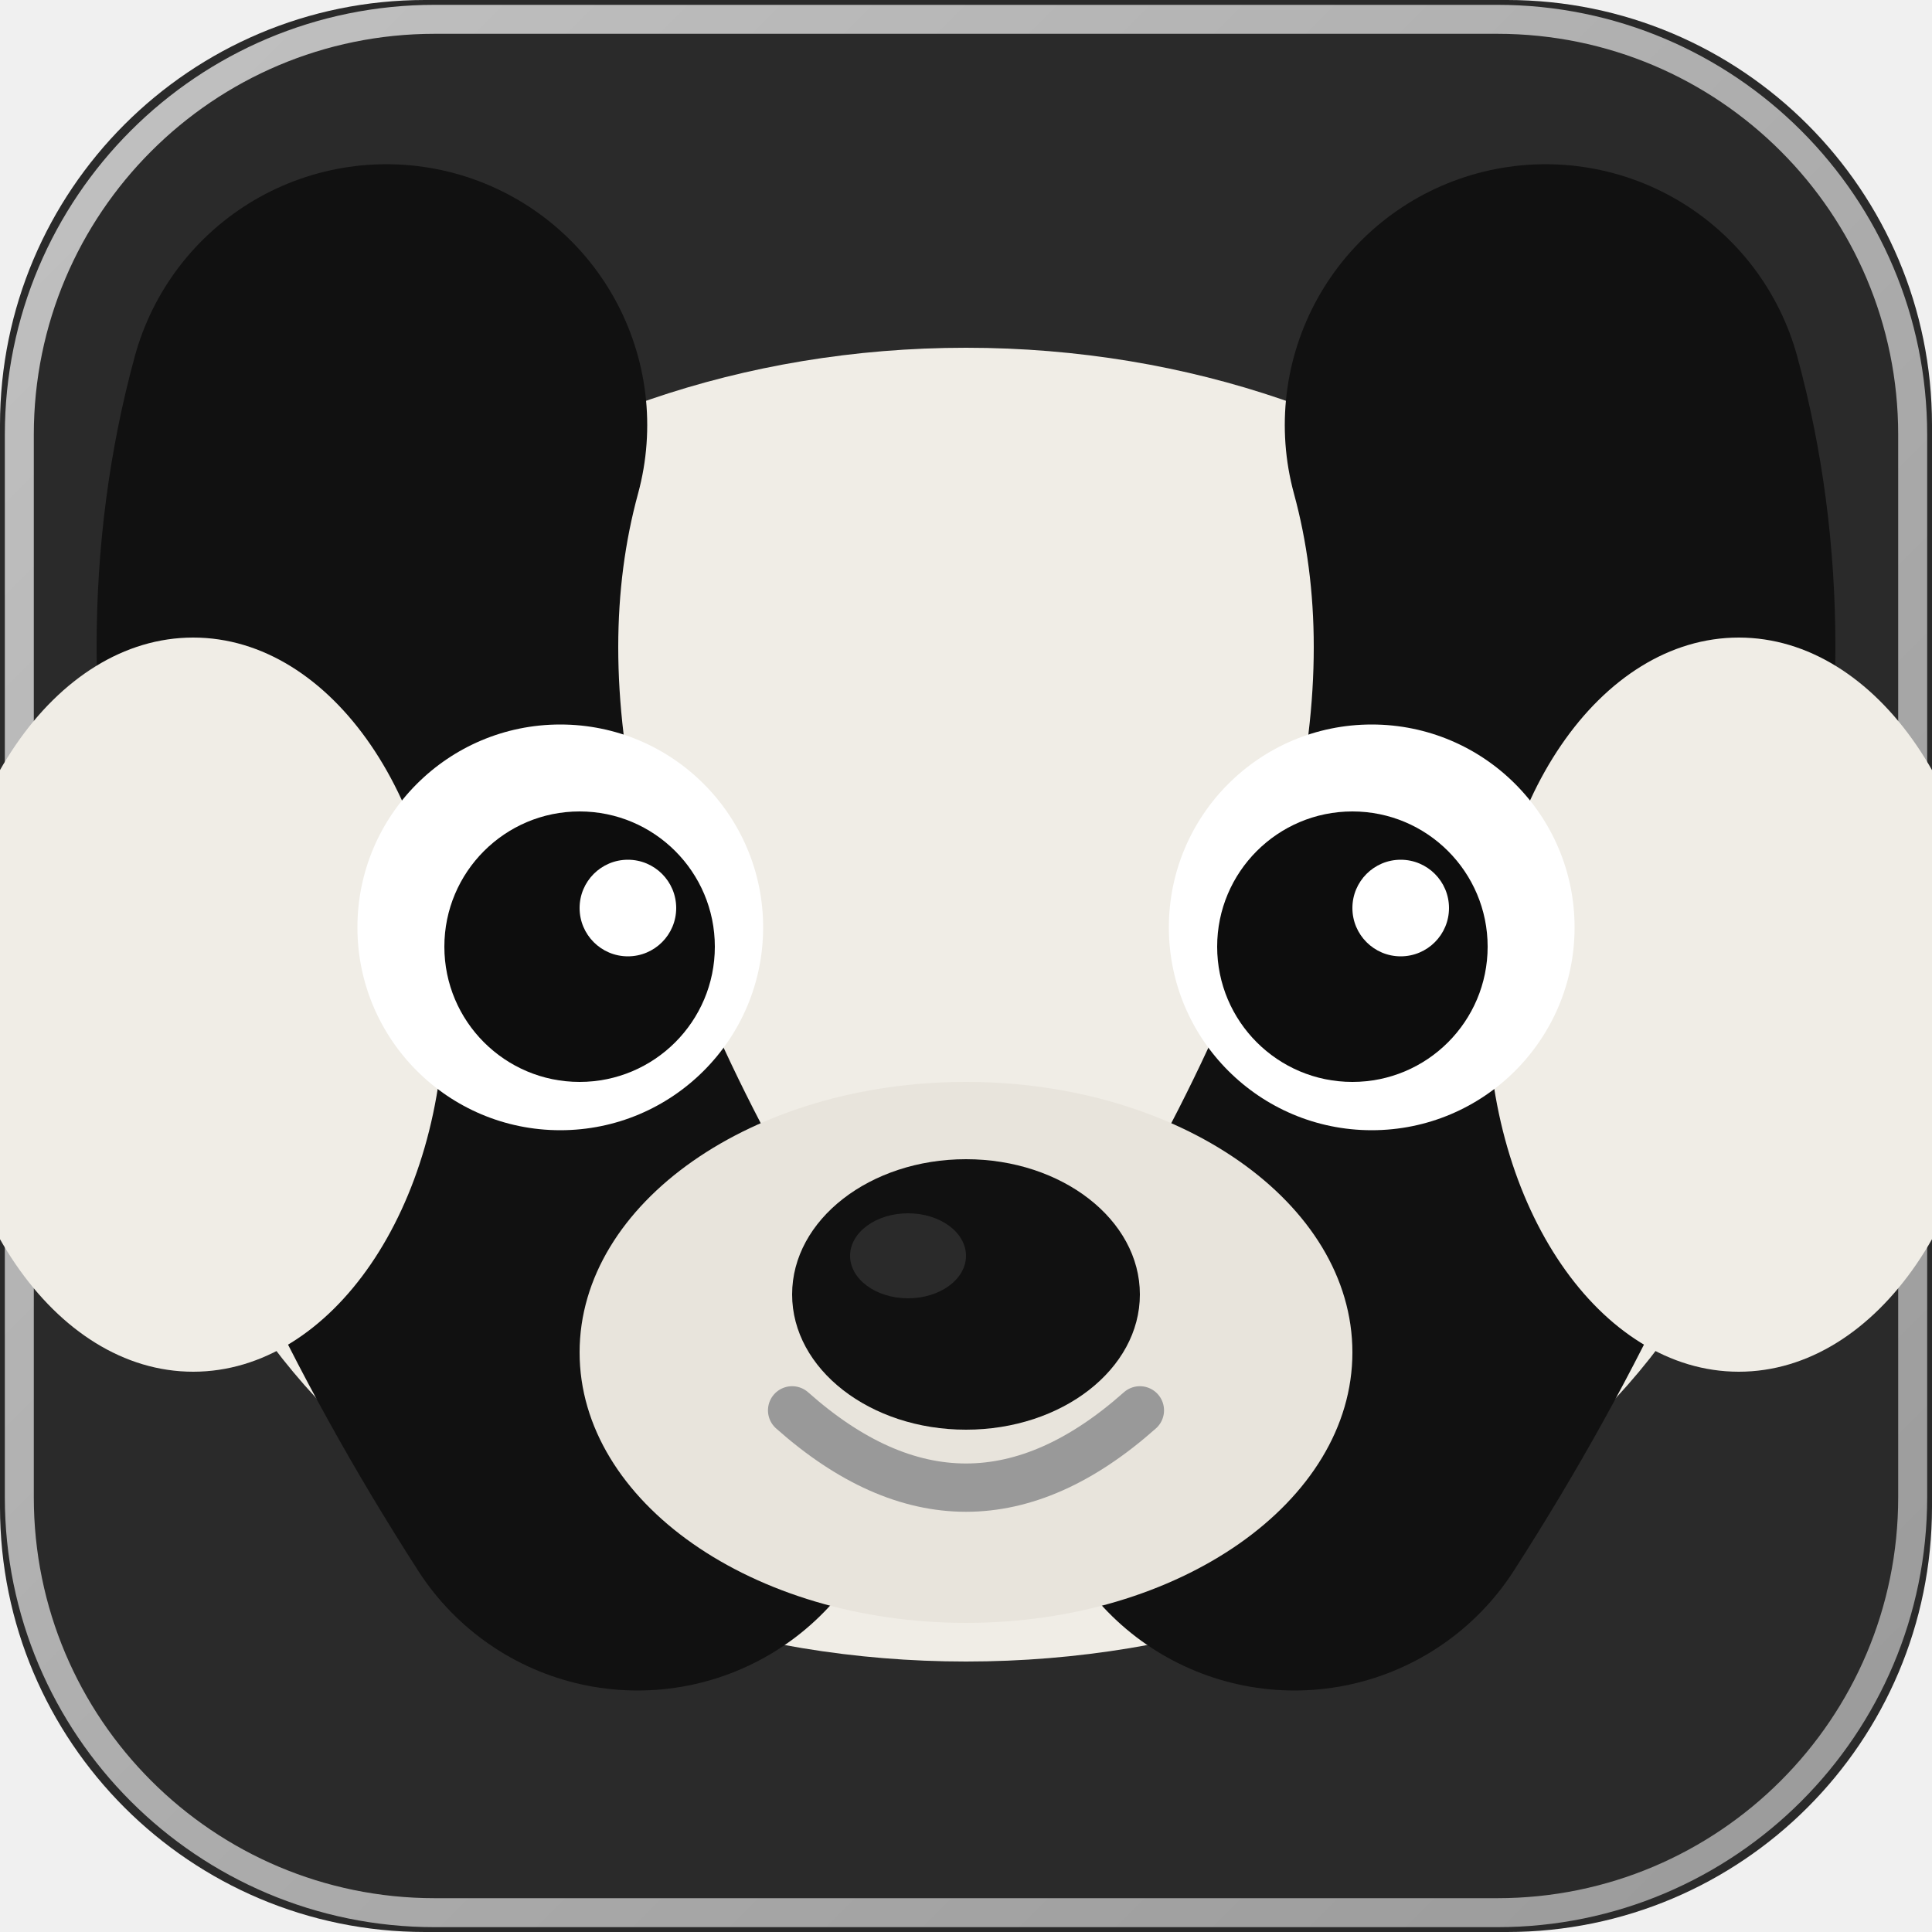
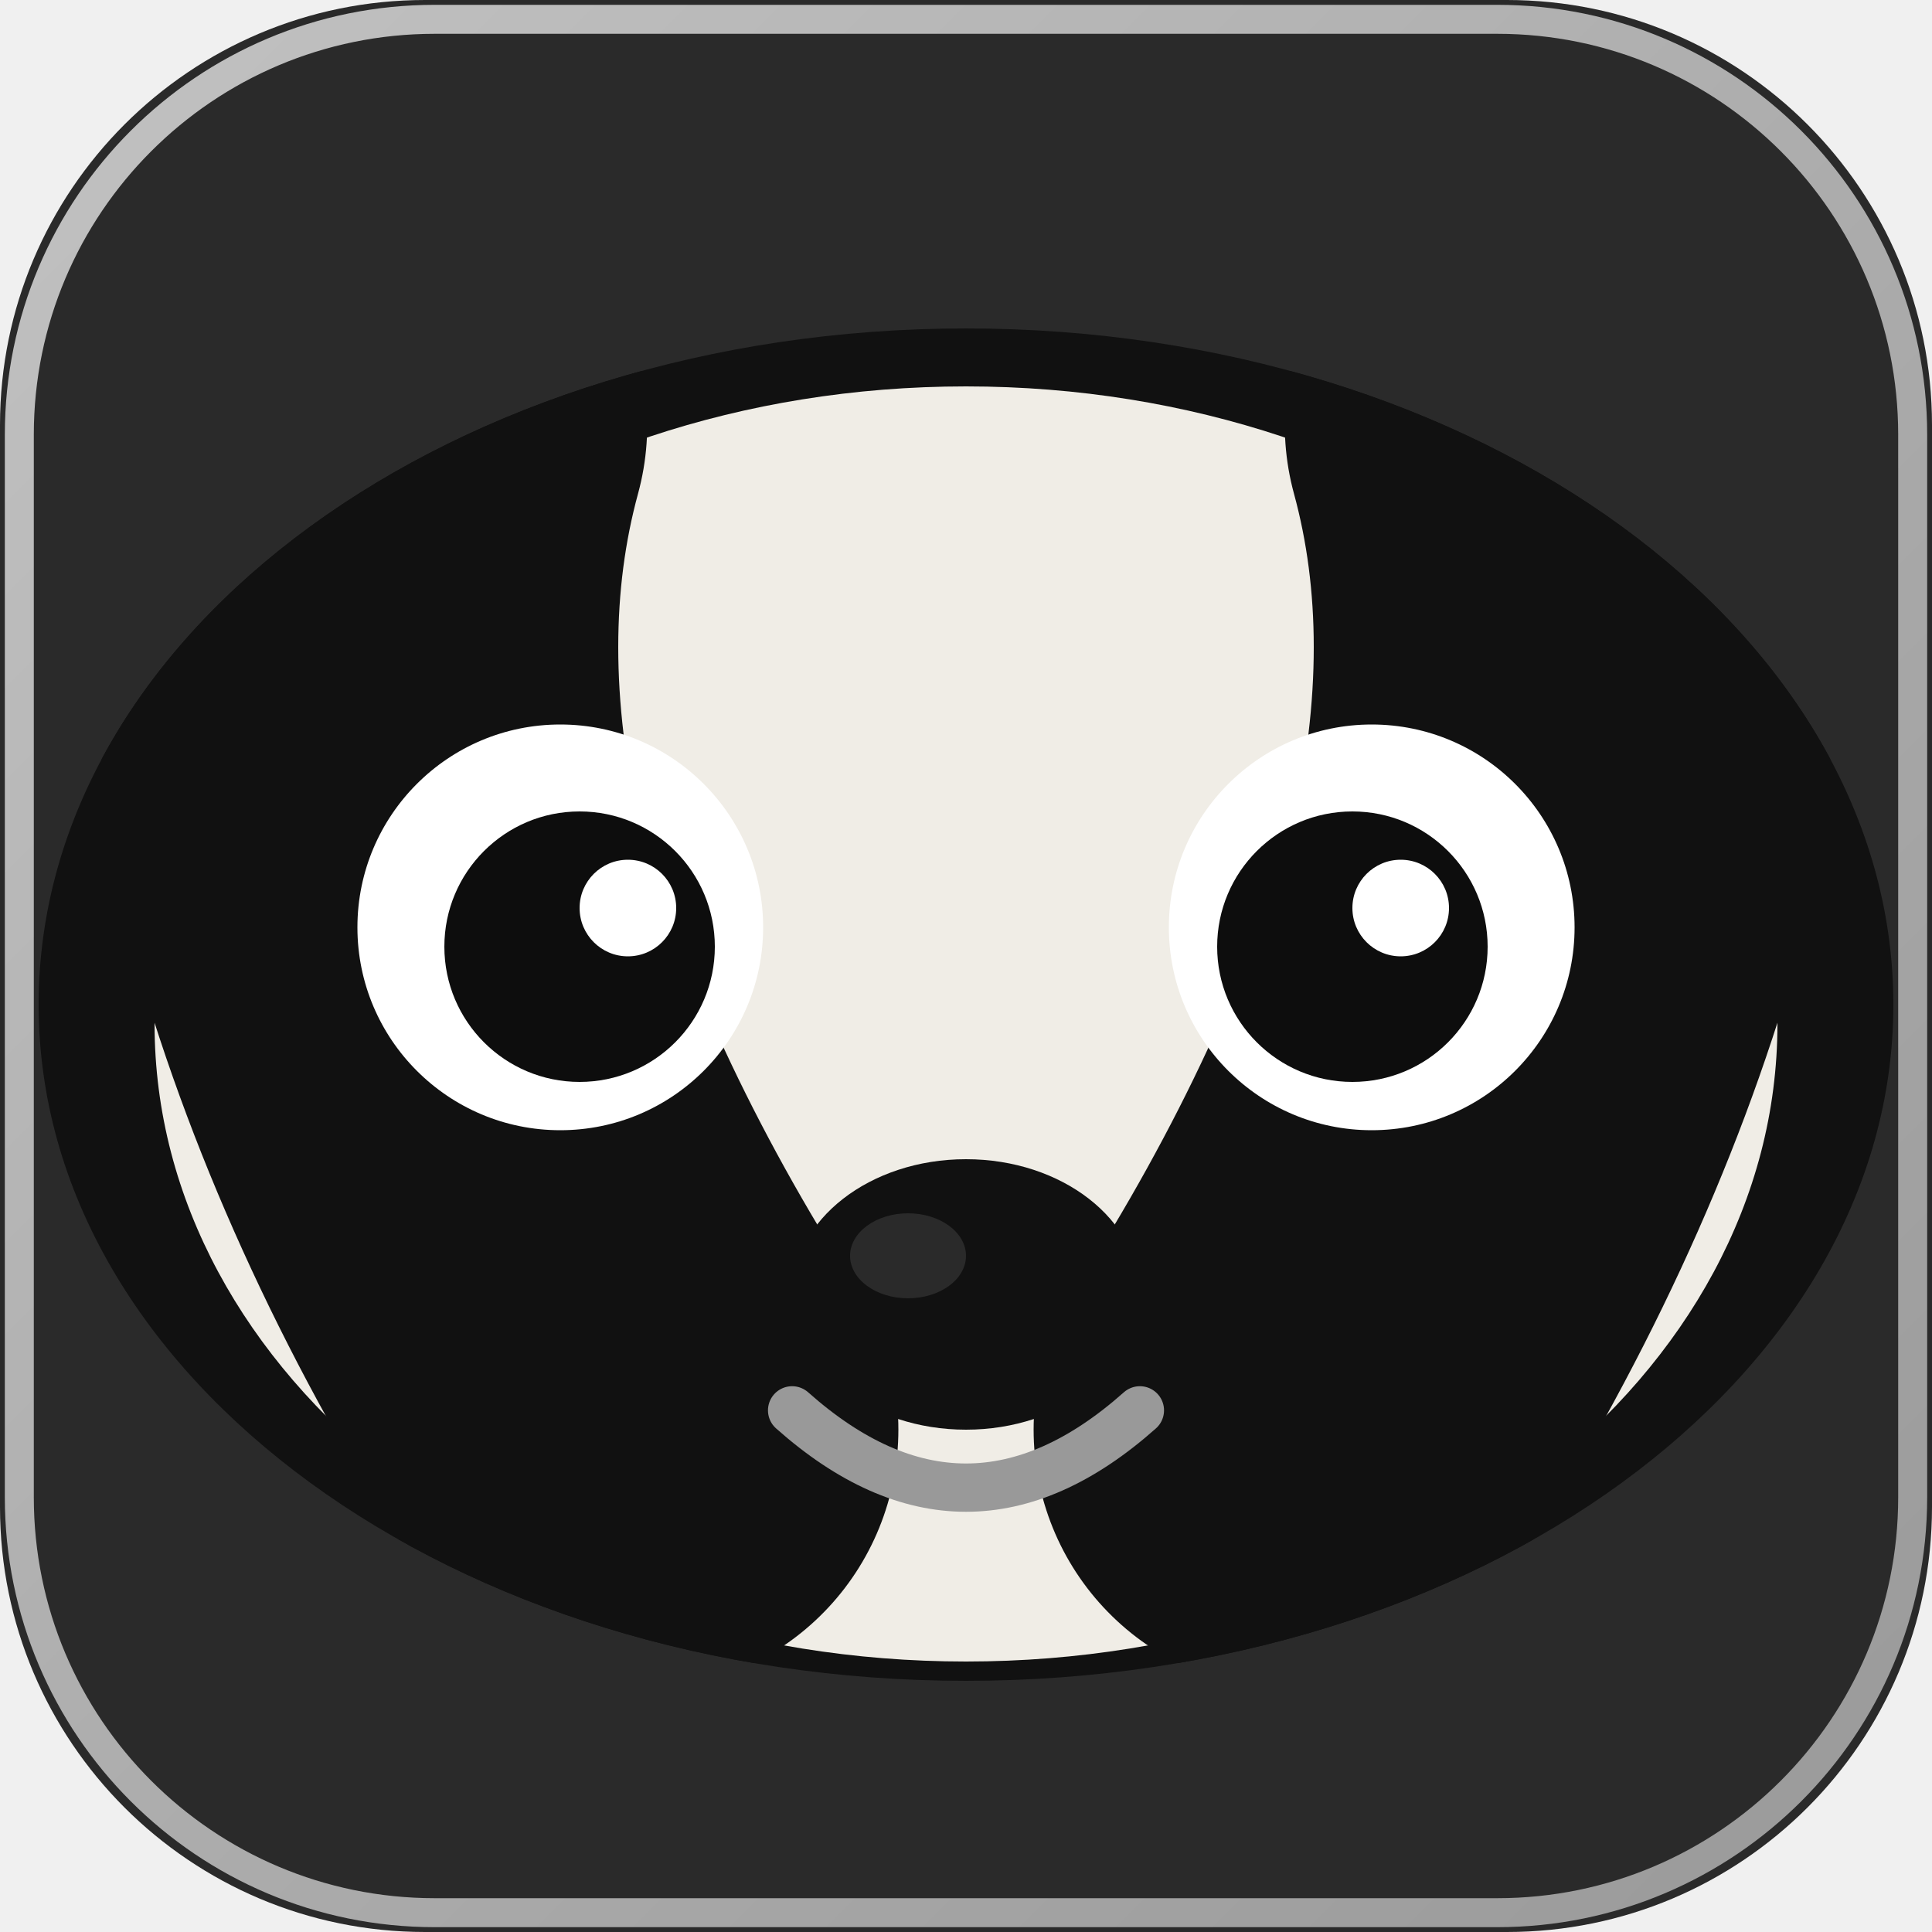
<svg xmlns="http://www.w3.org/2000/svg" width="100" height="100" viewBox="0 0 100 100" fill="none">
  <defs>
    <linearGradient id="borderGrad" x1="0" y1="0" x2="100" y2="100" gradientUnits="userSpaceOnUse">
      <stop offset="0%" stop-color="#c2c2c2" />
      <stop offset="55%" stop-color="#ababab" />
      <stop offset="100%" stop-color="#999" />
    </linearGradient>
+     <clipPath id="headClip">
+       <ellipse cx="50" cy="52" rx="48" ry="35" />
+     </clipPath>
  </defs>
  <rect width="100" height="100" rx="22" fill="#2a2a2a" />
  <rect x="1" y="1" width="98" height="98" rx="21.5" fill="none" stroke="url(#borderGrad)" stroke-width="1.5" />
-   <ellipse cx="50" cy="52" rx="42" ry="34" fill="#F0EDE6" />
-   <ellipse cx="19" cy="24" rx="12" ry="11" fill="#777" />
-   <ellipse cx="81" cy="24" rx="12" ry="11" fill="#777" />
-   <ellipse cx="19" cy="25" rx="7" ry="6.5" fill="#aaa" />
-   <ellipse cx="81" cy="25" rx="7" ry="6.5" fill="#aaa" />
-   <path d="M 33 74 Q 24 60 20 46 Q 17 33 20 22" stroke="#111" stroke-width="27" stroke-linecap="round" fill="none" />
-   <path d="M 67 74 Q 76 60 80 46 Q 83 33 80 22" stroke="#111" stroke-width="27" stroke-linecap="round" fill="none" />
-   <ellipse cx="50" cy="40" rx="10" ry="18" fill="#F0EDE6" />
-   <ellipse cx="10" cy="52" rx="13" ry="19" fill="#F0EDE6" />
-   <ellipse cx="90" cy="52" rx="13" ry="19" fill="#F0EDE6" />
-   <ellipse cx="50" cy="70" rx="20" ry="14" fill="#E8E4DC" />
-   <circle cx="29" cy="48" r="10.5" fill="white" />
-   <circle cx="71" cy="48" r="10.5" fill="white" />
-   <circle cx="30" cy="49" r="7" fill="#0d0d0d" />
-   <circle cx="70" cy="49" r="7" fill="#0d0d0d" />
-   <circle cx="32.5" cy="47" r="2.5" fill="white" />
-   <circle cx="72.5" cy="47" r="2.5" fill="white" />
-   <ellipse cx="50" cy="67" rx="9" ry="7" fill="#111" />
-   <ellipse cx="47" cy="65" rx="3" ry="2.2" fill="#2a2a2a" />
-   <path d="M 41 73 Q 50 81 59 73" stroke="#999" stroke-width="2.5" stroke-linecap="round" fill="none" />
+   <g clip-path="url(#headClip)">
+     <ellipse cx="50" cy="52" rx="48" ry="35" fill="#111" />
+     <ellipse cx="50" cy="53" rx="42" ry="33" fill="#F0EDE6" />
+     <path d="M 33 74 Q 24 60 20 46 Q 17 33 20 22" stroke="#111" stroke-width="27" stroke-linecap="round" fill="none" />
+     <path d="M 67 74 Q 76 60 80 46 Q 83 33 80 22" stroke="#111" stroke-width="27" stroke-linecap="round" fill="none" />
+     <ellipse cx="50" cy="40" rx="10" ry="18" fill="#F0EDE6" />
+     <circle cx="29" cy="48" r="10.5" fill="white" />
+     <circle cx="71" cy="48" r="10.5" fill="white" />
+     <circle cx="30" cy="49" r="7" fill="#0d0d0d" />
+     <circle cx="70" cy="49" r="7" fill="#0d0d0d" />
+     <circle cx="32.5" cy="47" r="2.5" fill="white" />
+     <circle cx="72.5" cy="47" r="2.5" fill="white" />
+     <ellipse cx="50" cy="67" rx="9" ry="7" fill="#111" />
+     <ellipse cx="47" cy="65" rx="3" ry="2.2" fill="#2a2a2a" />
+     <path d="M 41 73 Q 50 81 59 73" stroke="#999" stroke-width="2.5" stroke-linecap="round" fill="none" />
+   </g>
</svg>
